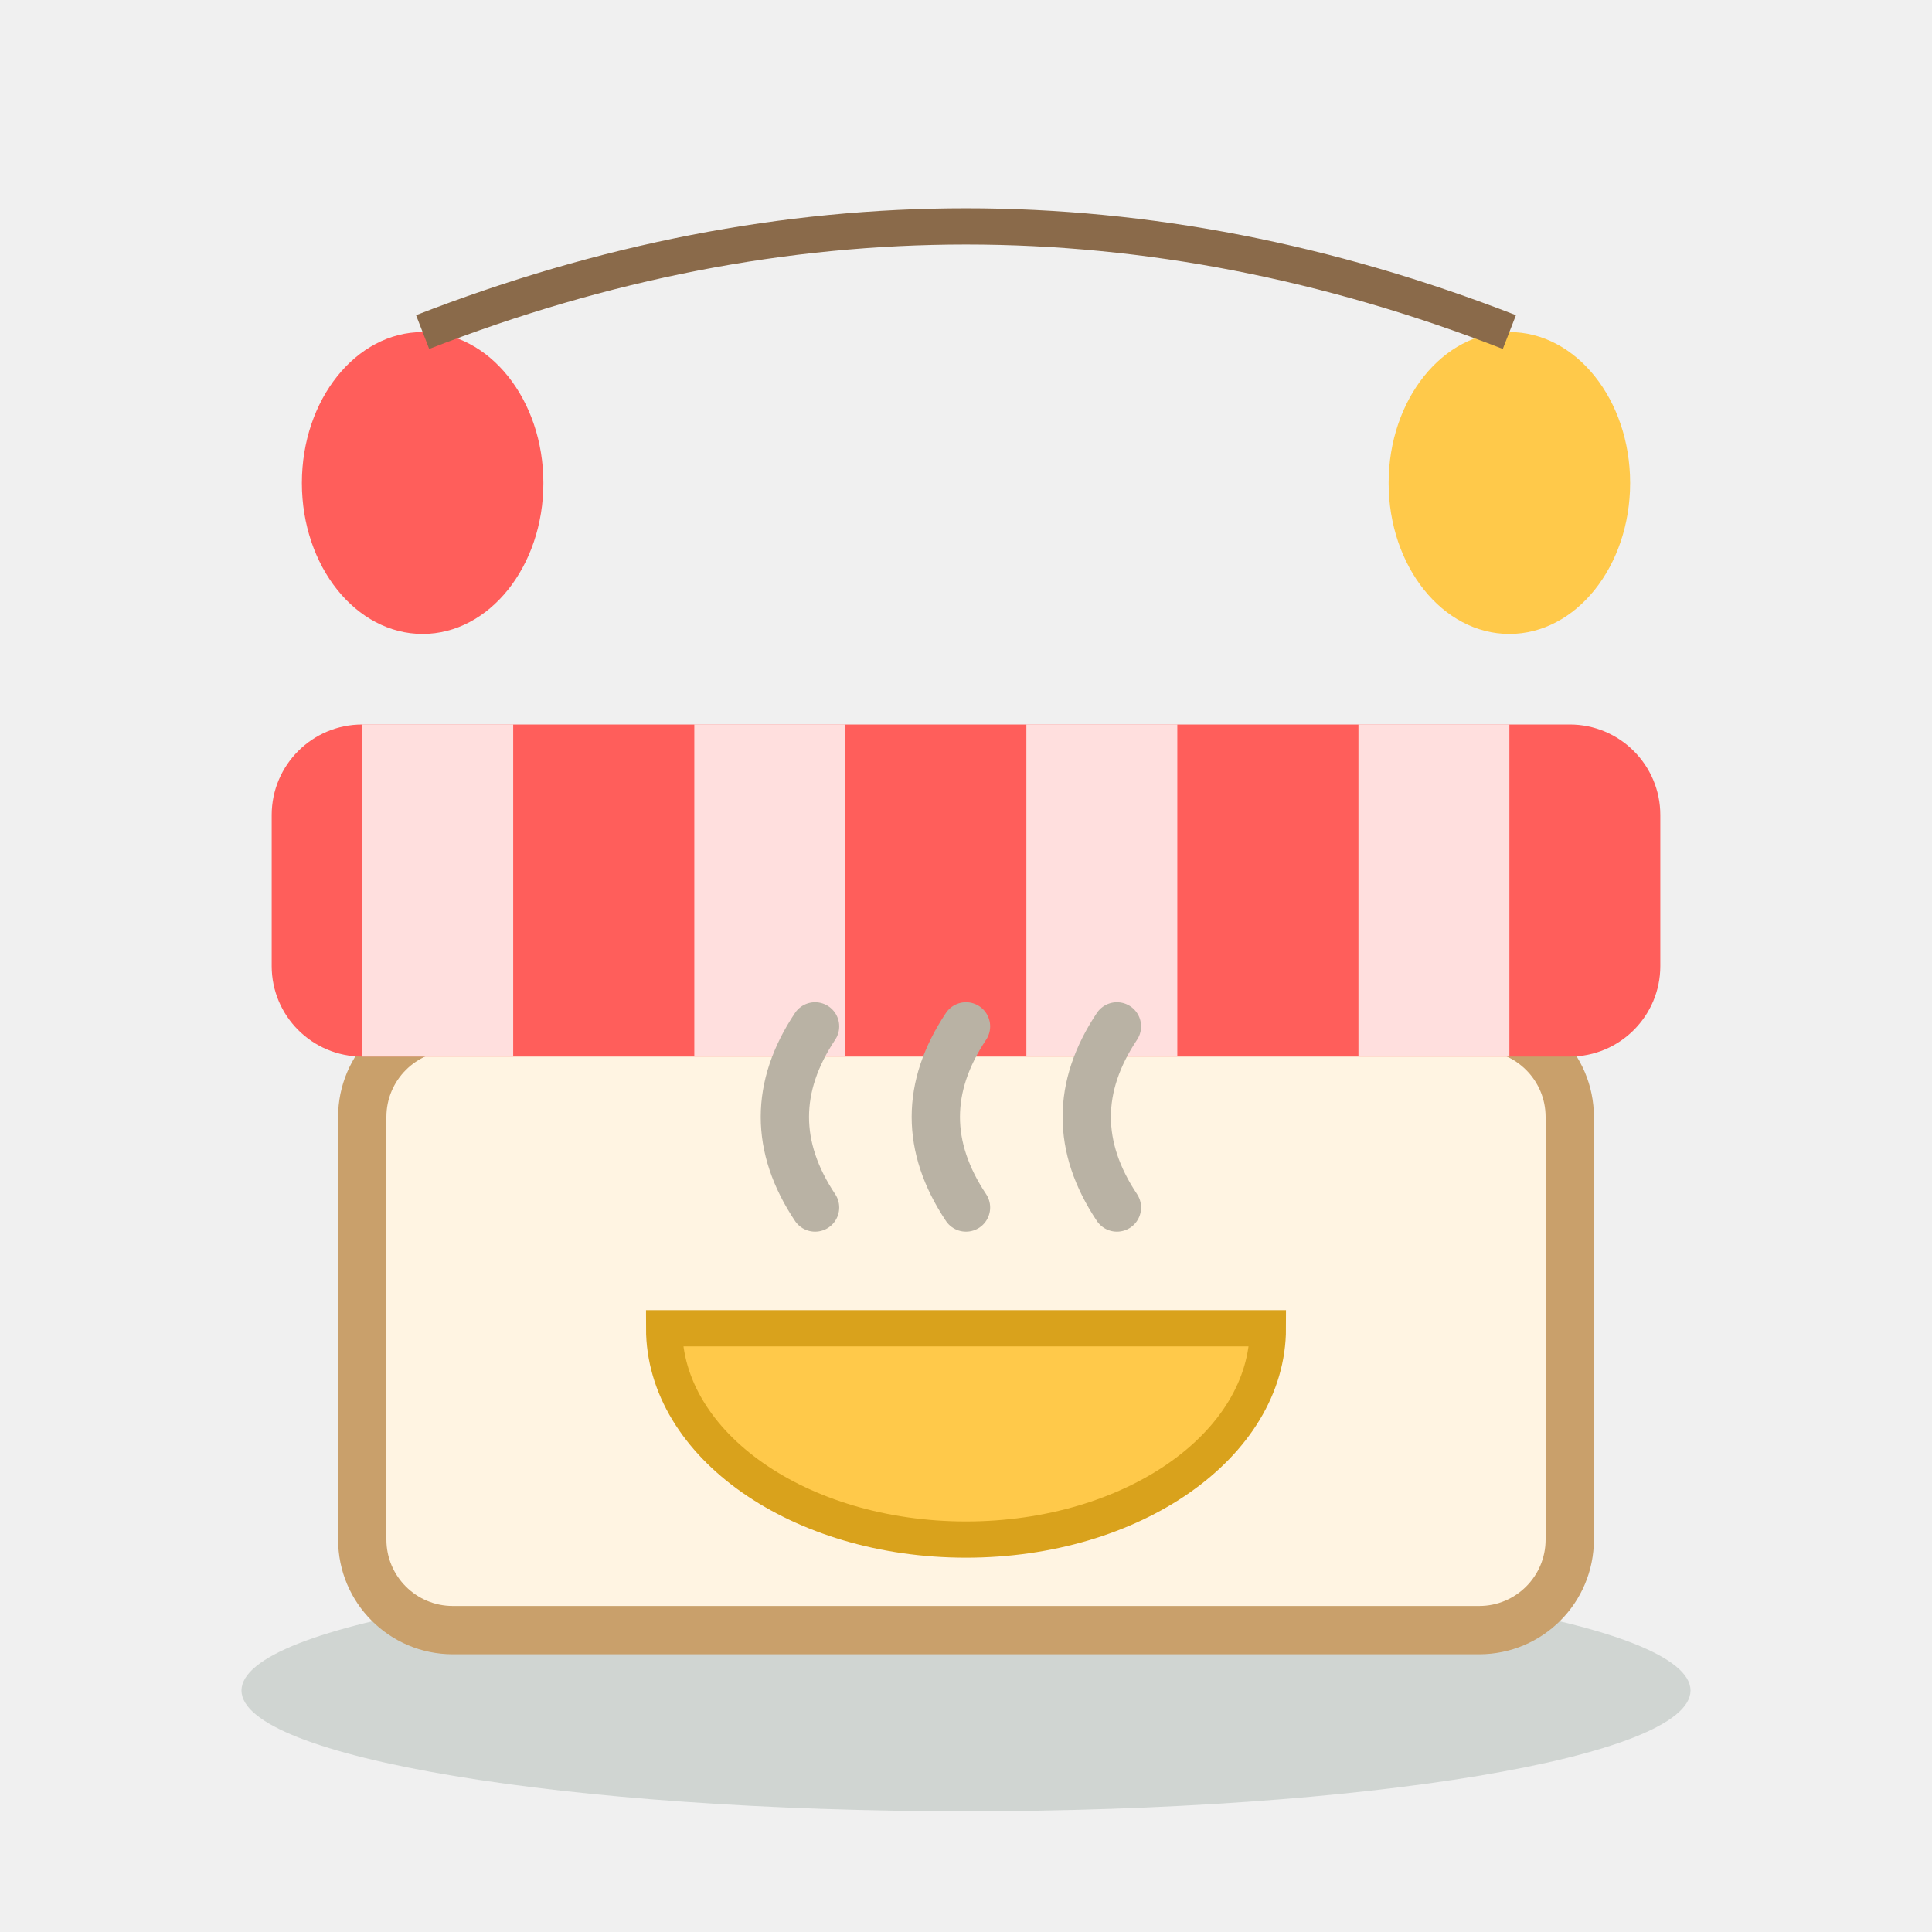
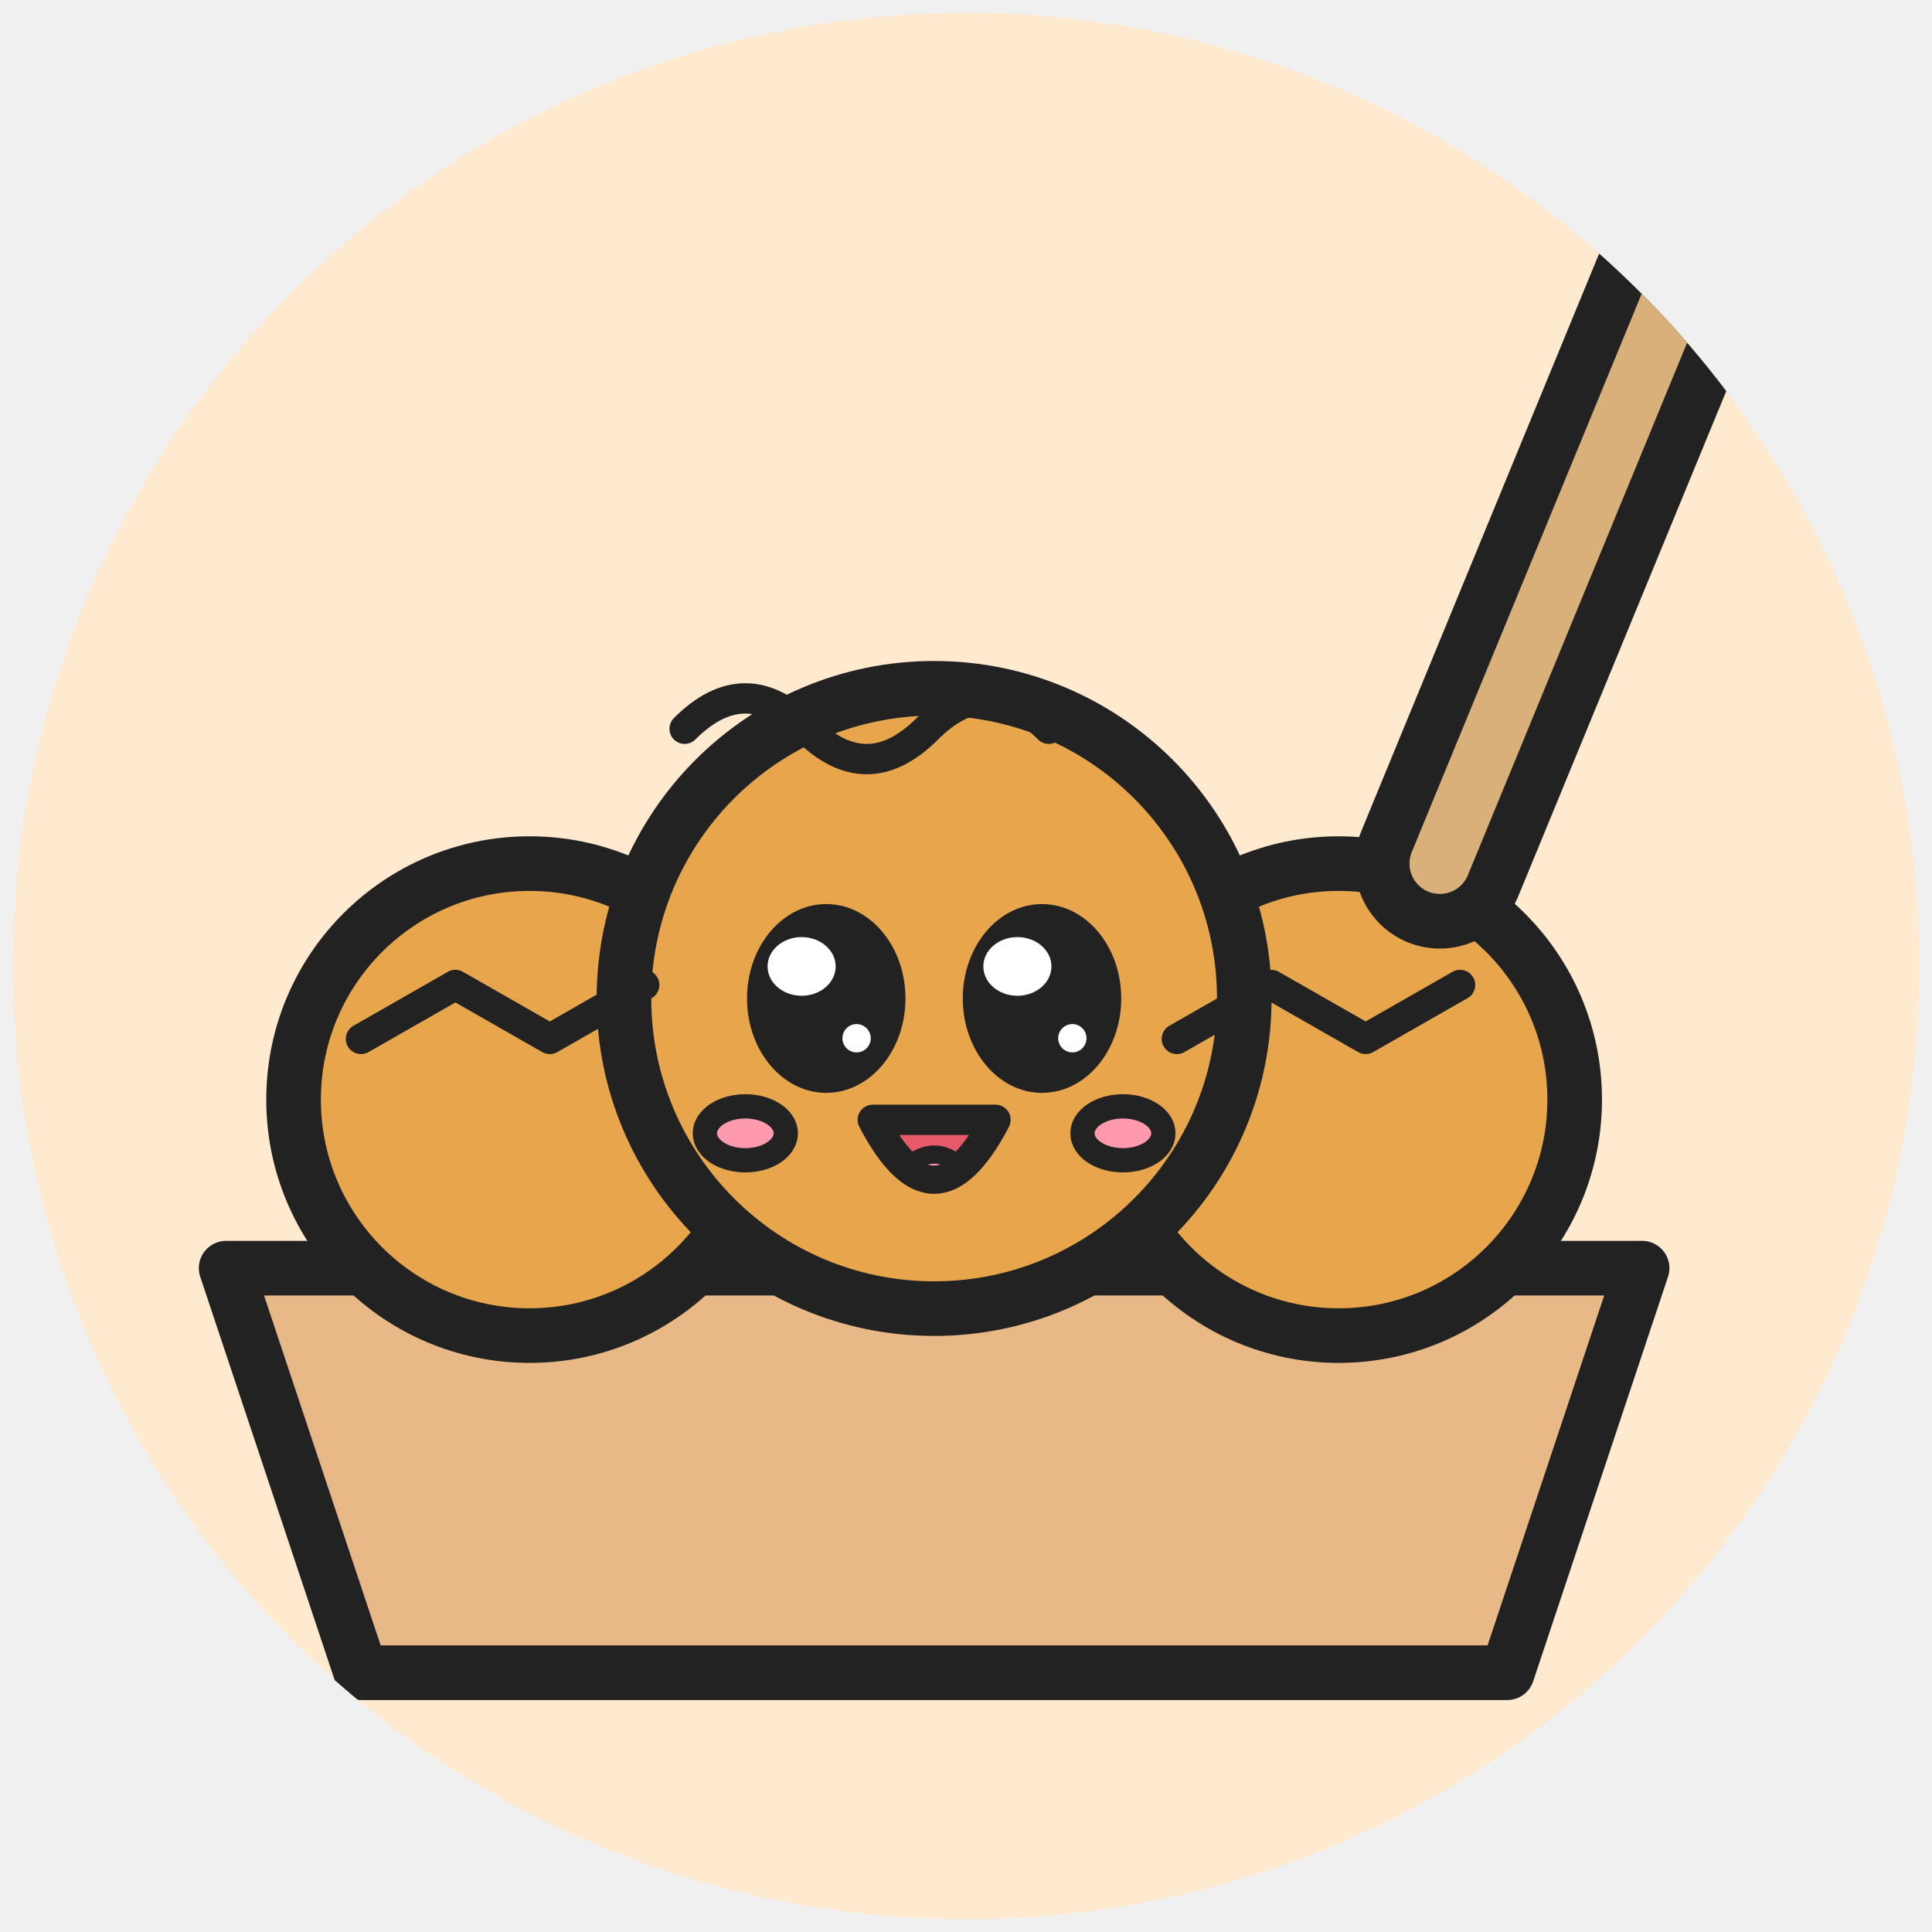
- <svg xmlns="http://www.w3.org/2000/svg" width="64" height="64" viewBox="0 0 64 64">
-   <ellipse cx="32" cy="56" rx="24" ry="4" fill="rgba(30,60,40,.15)" />
-   <rect x="12" y="34" width="40" height="20" rx="3" fill="#FFF4E2" stroke="#C9A06B" stroke-width="1.6" />
-   <rect x="9" y="24" width="46" height="11" rx="3" fill="#FF5E5B" />
-   <rect x="12" y="24" width="5" height="11" fill="#fff" opacity=".8" />
-   <rect x="23" y="24" width="5" height="11" fill="#fff" opacity=".8" />
-   <rect x="34" y="24" width="5" height="11" fill="#fff" opacity=".8" />
-   <rect x="45" y="24" width="5" height="11" fill="#fff" opacity=".8" />
-   <path d="M22 44 h20 a10 7 0 0 1 -20 0z" fill="#FFC94A" stroke="#D9A21C" stroke-width="1.2" />
-   <path d="M27 40 q-2 -3 0 -6 M32 40 q-2 -3 0 -6 M37 40 q-2 -3 0 -6" stroke="#B9B2A4" stroke-width="1.6" fill="none" stroke-linecap="round" />
-   <ellipse cx="14" cy="16" rx="4" ry="5" fill="#FF5E5B" />
-   <ellipse cx="50" cy="16" rx="4" ry="5" fill="#FFC94A" />
-   <path d="M14 11 Q 32 4 50 11" stroke="#8A6A4A" stroke-width="1.2" fill="none" />
+ <svg xmlns="http://www.w3.org/2000/svg" width="64" height="64" viewBox="0 0 600 600">
+   <circle cx="300" cy="300" r="296" fill="#FFE9CF" />
+   <defs>
+     <clipPath id="badge">
+       <circle cx="300" cy="300" r="296" />
+     </clipPath>
+   </defs>
+   <g clip-path="url(#badge)">
+     <g transform="translate(-24.0 -150.6) scale(1.047)">
+       <path d="M90 520 L 510 520 L 470 640 L 130 640 Z" fill="#E8B987" stroke="#222222" stroke-width="16.2" stroke-linejoin="round" stroke-linecap="round" />
+       <circle cx="180" cy="470" r="70" fill="#E8A64C" stroke="#222222" stroke-width="16.2" stroke-linejoin="round" stroke-linecap="round" />
+       <circle cx="420" cy="470" r="70" fill="#E8A64C" stroke="#222222" stroke-width="16.2" stroke-linejoin="round" stroke-linecap="round" />
+       <circle cx="300" cy="440" r="92" fill="#E8A64C" stroke="#222222" stroke-width="16.2" stroke-linejoin="round" stroke-linecap="round" />
+       <path d="M130 452 l 28 -16 l 28 16 l 28 -16 M372 452 l 28 -16 l 28 16 l 28 -16" fill="none" stroke="#222222" stroke-width="9.0" stroke-linejoin="round" stroke-linecap="round" />
+       <path d="M226 360 q 18 -18 36 0 t 36 0 t 36 0" fill="none" stroke="#222222" stroke-width="9.0" stroke-linejoin="round" stroke-linecap="round" />
+       <ellipse cx="268" cy="440" rx="23.5" ry="28.0" fill="#222222" />
+       <ellipse cx="260.7" cy="430.5" rx="10.1" ry="8.7" fill="#FFFFFF" />
+       <circle cx="277.0" cy="451.8" r="4.2" fill="#FFFFFF" />
+       <ellipse cx="332" cy="440" rx="23.5" ry="28.0" fill="#222222" />
+       <ellipse cx="324.7" cy="430.5" rx="10.1" ry="8.7" fill="#FFFFFF" />
+       <circle cx="341.0" cy="451.8" r="4.2" fill="#FFFFFF" />
+       <ellipse cx="244" cy="480" rx="12" ry="8" fill="#FF9AAE" stroke="#222222" stroke-width="7.2" stroke-linejoin="round" stroke-linecap="round" />
+       <ellipse cx="356" cy="480" rx="12" ry="8" fill="#FF9AAE" stroke="#222222" stroke-width="7.2" stroke-linejoin="round" stroke-linecap="round" />
+       <path d="M281.8 476.0 Q 300.0 510.9 318.2 476.0 Z" fill="#E85A6A" stroke="#222222" stroke-width="9.0" stroke-linejoin="round" stroke-linecap="round" />
+       <path d="M292.7 489.3 Q 300.0 483.3 307.3 489.3 Q 300.0 495.2 292.7 489.3 Z" fill="#FF9AAE" stroke="#222222" stroke-width="5.4" stroke-linejoin="round" stroke-linecap="round" />
+       <path d="M450 400 L 520 230" fill="none" stroke="#222222" stroke-width="50.4" stroke-linecap="round" stroke-linejoin="round" />
+       <path d="M450 400 L 520 230" fill="none" stroke="#D9B07A" stroke-width="18.0" stroke-linecap="round" stroke-linejoin="round" />
+     </g>
+   </g>
</svg>
